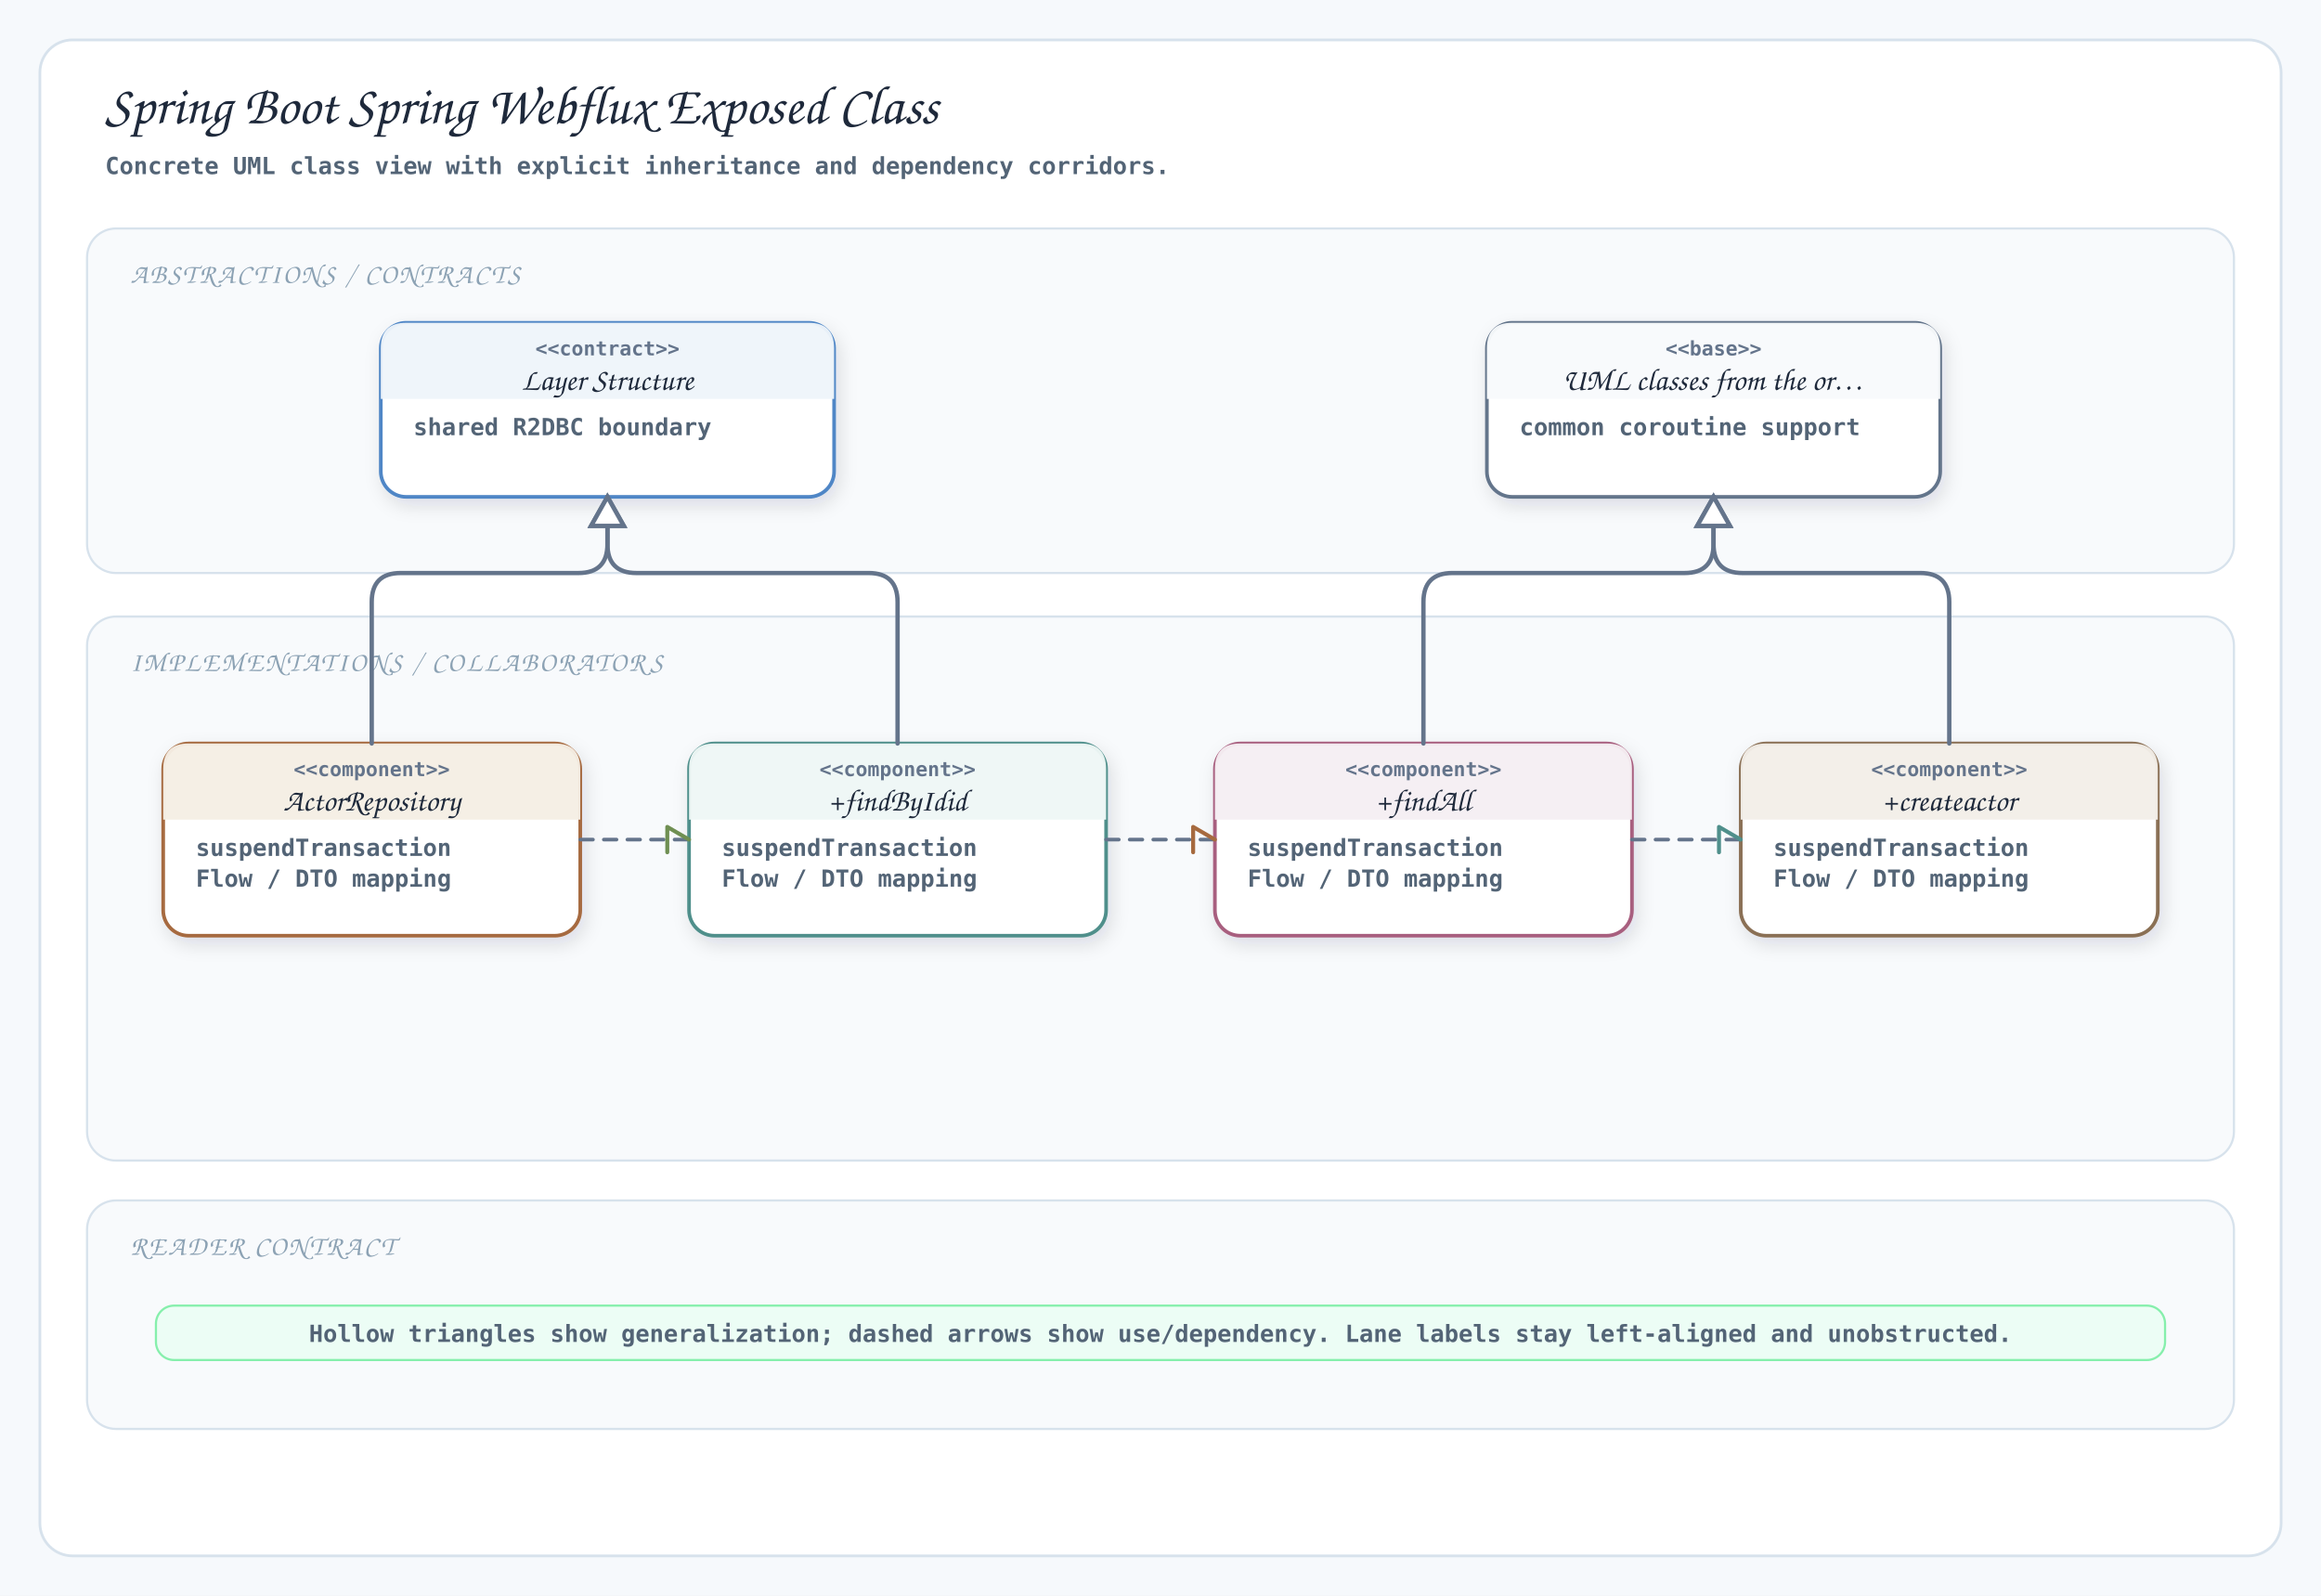
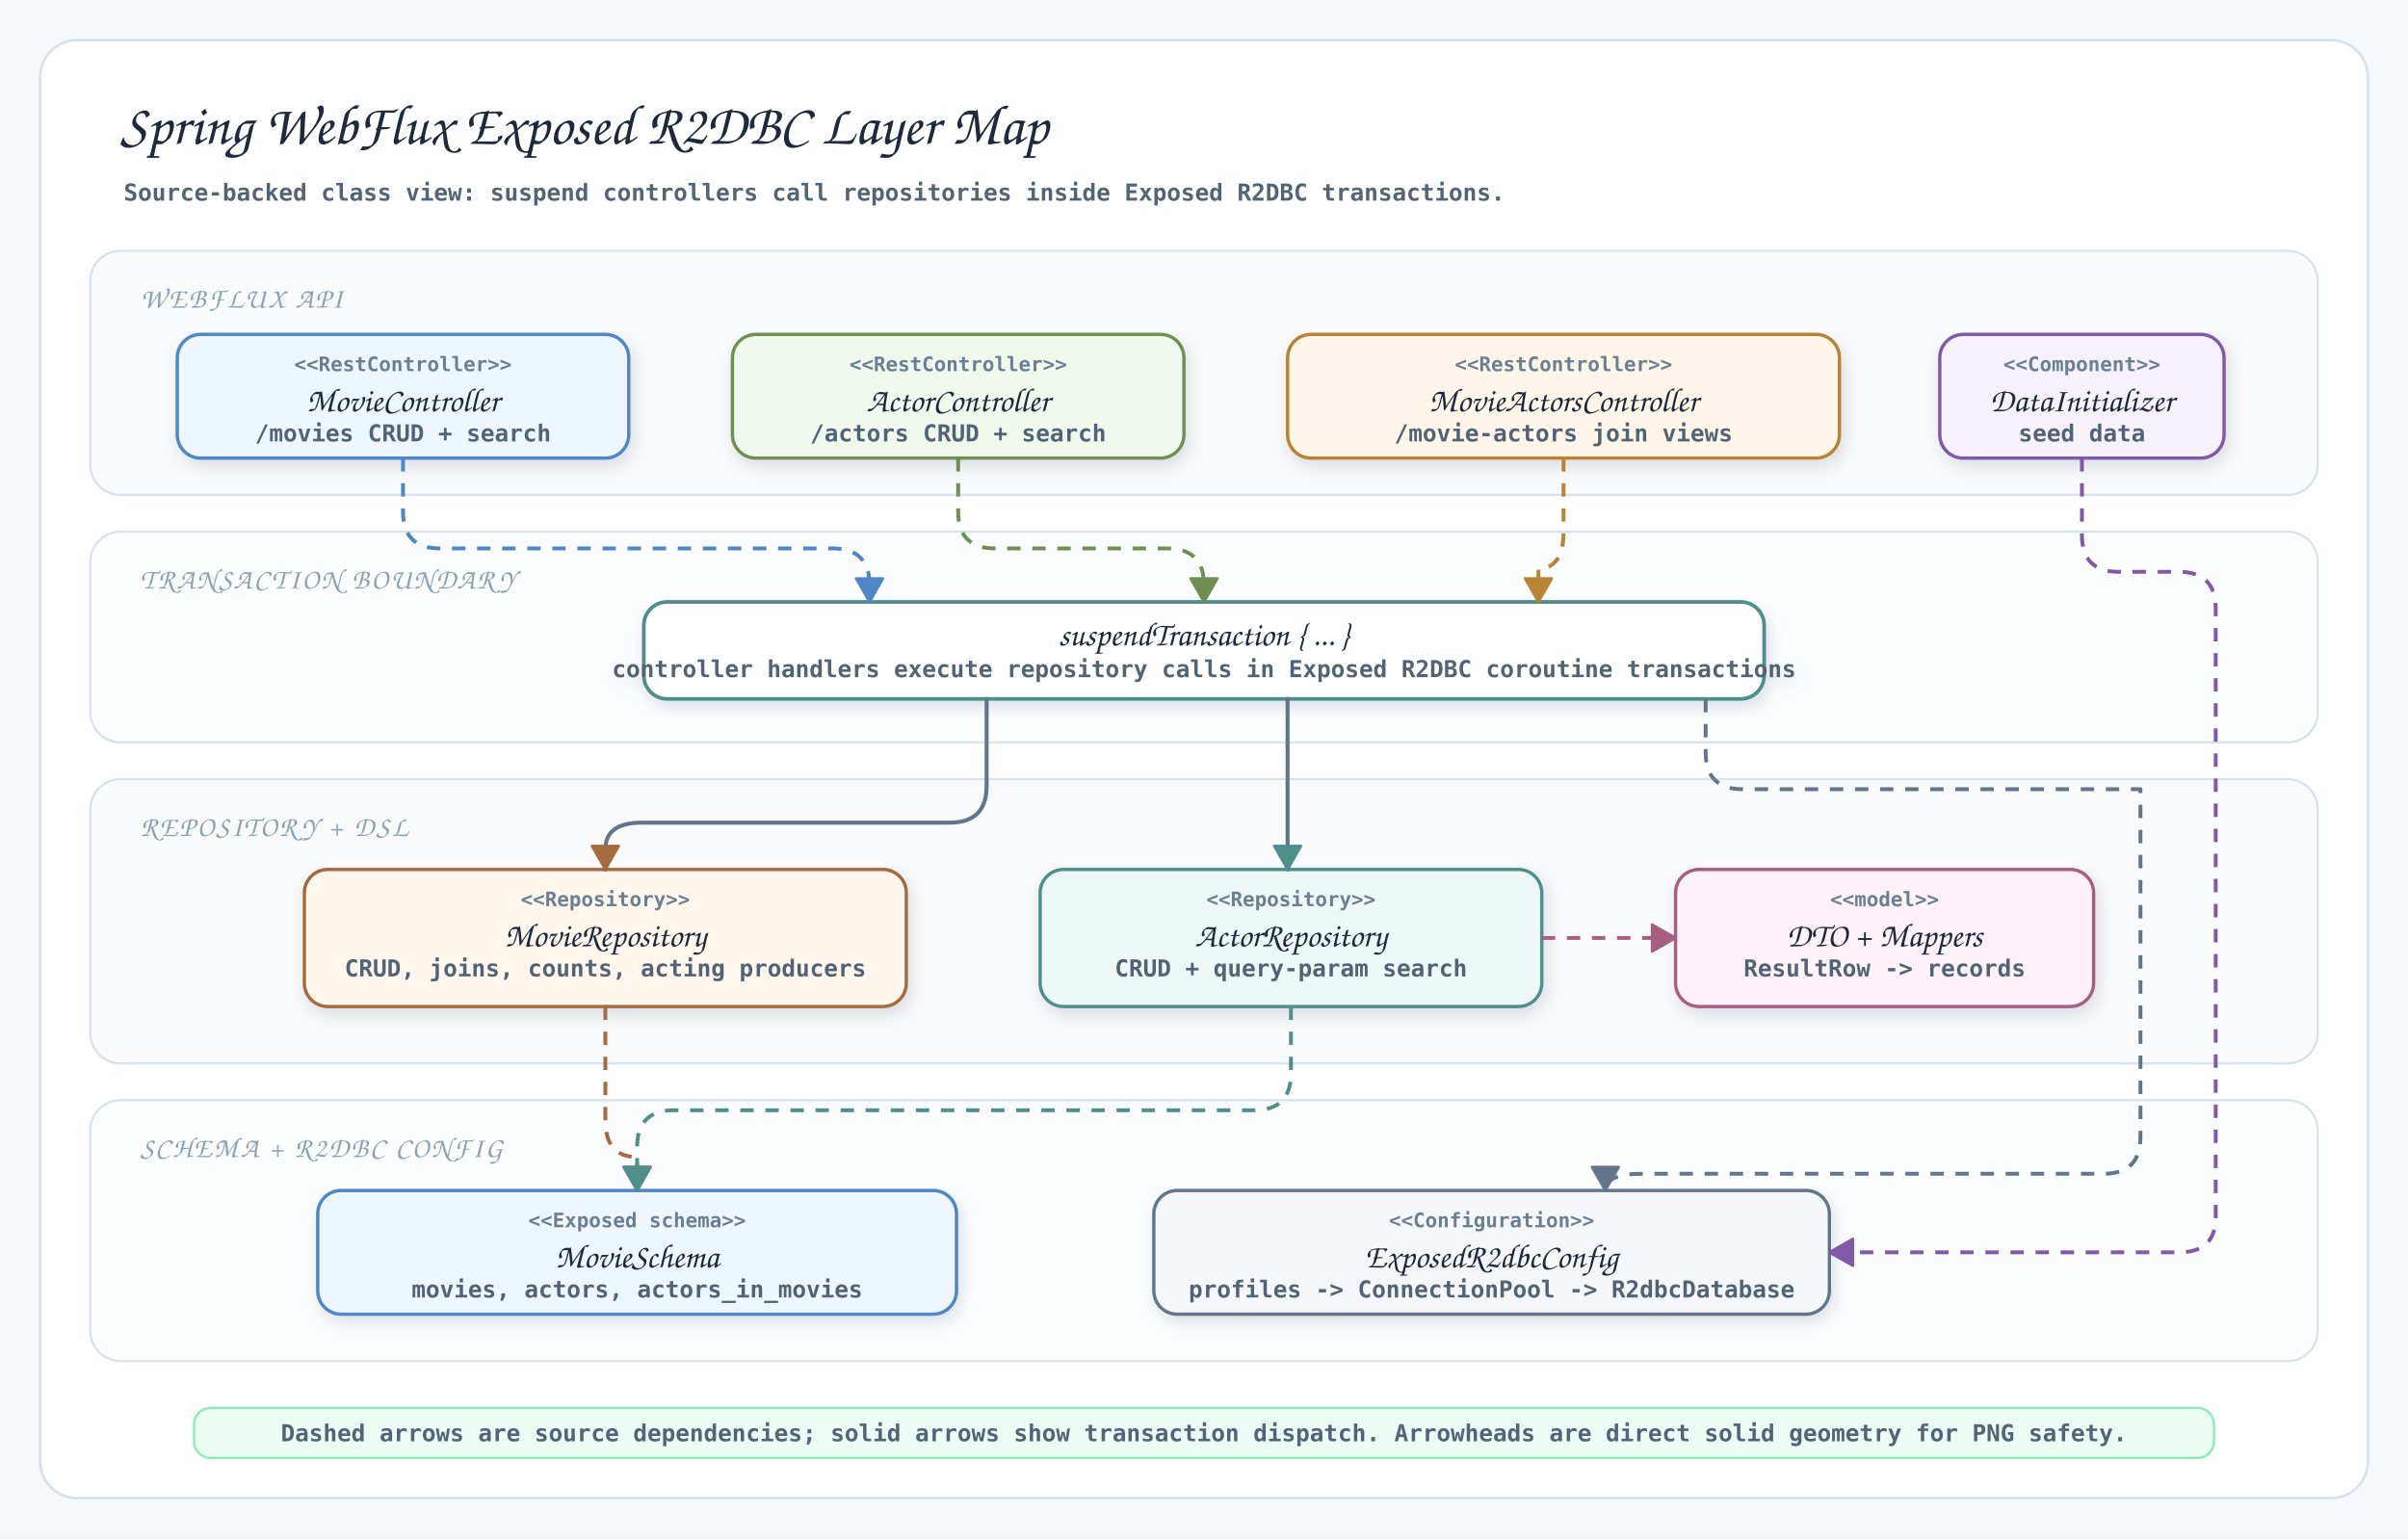
- <svg xmlns="http://www.w3.org/2000/svg" viewBox="0 0 1280 880" width="1280" height="880" role="img" aria-label="Spring Boot Spring Webflux Exposed Class diagram">
+ <svg xmlns="http://www.w3.org/2000/svg" viewBox="0 0 1440 920" width="1440" height="920" role="img" aria-label="Spring WebFlux Exposed R2DBC class and layer map">
  <defs>
-     <filter id="shadow" x="-10%" y="-10%" width="120%" height="130%">
+     <filter id="shadow" x="-8%" y="-8%" width="116%" height="126%">
      <feDropShadow dx="2" dy="4" stdDeviation="5" flood-color="#1f2937" flood-opacity="0.12" />
    </filter>
-     <style>.canvas{fill:#f6f9fc}.frame{fill:#fff;stroke:#d7e2ec;stroke-width:1.5}.lane{fill:#f8fafc;stroke:#d7e2ec;stroke-width:1.2}.card{filter:url(#shadow)}.header{opacity:.96}.title{font-family:"Architects Daughter","Comic Sans MS",cursive;font-size:30px;fill:#1e293b}.subtitle,.detail,.note{font-family:"Comic Mono","SFMono-Regular",monospace;font-size:13px;fill:#536476;font-weight:700}.tiny{font-family:"Comic Mono","SFMono-Regular",monospace;font-size:11px;fill:#64748b;font-weight:700}.laneTitle{font-family:"Architects Daughter","Comic Sans MS",cursive;font-size:15px;letter-spacing:.08em;fill:#8ca2b4}.cardTitle{font-family:"Architects Daughter","Comic Sans MS",cursive;font-size:17px;fill:#1e293b}.connector{fill:none;stroke:#64748b;stroke-width:2.4;stroke-linecap:round;stroke-linejoin:round}.use{fill:none;stroke-width:2;stroke-dasharray:7 6;stroke-linecap:round;stroke-linejoin:round}.rel{fill:none;stroke:#64748b;stroke-width:2.2;stroke-linecap:round;stroke-linejoin:round}.head{fill:white;stroke:#64748b;stroke-width:2.4;stroke-dasharray:none;style:stroke-dasharray:none}.labelPill{fill:#fff;stroke:#d7e2ec;stroke-width:1}.noteBox{fill:#ecfdf5;stroke:#86efac;stroke-width:1.2}</style>
+     <style>
+       .canvas{fill:#f6f9fc}.frame{fill:#fff;stroke:#d7e2ec;stroke-width:1.6}
+       .lane{fill:#f8fafc;stroke:#d7e2ec;stroke-width:1.3}.laneAlt{fill:#fbfdff;stroke:#d7e2ec;stroke-width:1.3}
+       .title{font-family:"Architects Daughter","Comic Sans MS",cursive;font-size:34px;fill:#1e293b}
+       .subtitle,.detail,.note{font-family:"Comic Mono","SFMono-Regular",monospace;font-size:14px;fill:#536476;font-weight:700}
+       .tiny{font-family:"Comic Mono","SFMono-Regular",monospace;font-size:12px;fill:#64748b;font-weight:700}
+       .laneTitle{font-family:"Architects Daughter","Comic Sans MS",cursive;font-size:17px;letter-spacing:.08em;fill:#8ca2b4}
+       .cardTitle{font-family:"Architects Daughter","Comic Sans MS",cursive;font-size:20px;fill:#1e293b}
+       .stereo{font-family:"Comic Mono","SFMono-Regular",monospace;font-size:12px;fill:#6b7f92;font-weight:700}
+       .card{filter:url(#shadow)}
+       .connector{fill:none;stroke:#64748b;stroke-width:2.4;stroke-linecap:round;stroke-linejoin:round}
+       .dep{fill:none;stroke-width:2.3;stroke-dasharray:8 7;stroke-linecap:butt;stroke-linejoin:round}
+       .noteBox{fill:#ecfdf5;stroke:#86efac;stroke-width:1.3}
+     </style>
  </defs>
-   <rect width="1280" height="880" class="canvas" />
-   <rect x="22" y="22" width="1236" height="836" rx="18" class="frame" />
-   <text x="58" y="68" class="title" text-anchor="start">Spring Boot Spring Webflux Exposed Class</text>
-   <text x="58" y="96" class="subtitle" text-anchor="start">Concrete UML class view with explicit inheritance and dependency corridors.</text>
-   <rect x="48" y="126" width="1184" height="190" rx="16" class="lane" />
-   <text x="72" y="156" class="laneTitle" text-anchor="start">ABSTRACTIONS / CONTRACTS</text>
-   <rect x="48" y="340" width="1184" height="300" rx="16" class="lane" />
-   <text x="72" y="370" class="laneTitle" text-anchor="start">IMPLEMENTATIONS / COLLABORATORS</text>
-   <rect x="48" y="662" width="1184" height="126" rx="16" class="lane" />
-   <text x="72" y="692" class="laneTitle" text-anchor="start">READER CONTRACT</text>
-   <g data-card="Layer Structure" data-x="210" data-y="178" data-width="250" data-height="96">
-     <rect x="210" y="178" width="250" height="96" rx="14" fill="#fff" stroke="#4f86c6" stroke-width="2" class="card" />
-     <path class="header" d="M210,220 L210,192 Q210,178 224,178 L446,178 Q460,178 460,192 L460,220 Z" fill="#eef5fa" />
-     <text x="335.0" y="196" class="tiny" text-anchor="middle">&lt;&lt;contract&gt;&gt;</text>
-     <text x="335.0" y="215" class="cardTitle" text-anchor="middle">Layer Structure</text>
-     <text x="228" y="240" class="detail" text-anchor="start">shared R2DBC boundary</text>
+   <rect class="canvas" width="1440" height="920" />
+   <rect class="frame" x="24" y="24" width="1392" height="872" rx="22" />
+   <text class="title" x="72" y="86">Spring WebFlux Exposed R2DBC Layer Map</text>
+   <text class="subtitle" x="74" y="120">Source-backed class view: suspend controllers call repositories inside Exposed R2DBC transactions.</text>
+   <rect class="lane" x="54" y="150" width="1332" height="146" rx="18" />
+   <text class="laneTitle" x="84" y="184">WEBFLUX API</text>
+   <rect class="laneAlt" x="54" y="318" width="1332" height="126" rx="18" />
+   <text class="laneTitle" x="84" y="352">TRANSACTION BOUNDARY</text>
+   <rect class="lane" x="54" y="466" width="1332" height="170" rx="18" />
+   <text class="laneTitle" x="84" y="500">REPOSITORY + DSL</text>
+   <rect class="laneAlt" x="54" y="658" width="1332" height="156" rx="18" />
+   <text class="laneTitle" x="84" y="692">SCHEMA + R2DBC CONFIG</text>
+   <g class="card" data-node="MovieController">
+     <rect x="106" y="200" width="270" height="74" rx="14" fill="#eef6ff" stroke="#4f86c6" stroke-width="2" />
+     <text class="stereo" x="241" y="222" text-anchor="middle">&lt;&lt;RestController&gt;&gt;</text>
+     <text class="cardTitle" x="241" y="246" text-anchor="middle">MovieController</text>
+     <text class="detail" x="241" y="264" text-anchor="middle">/movies CRUD + search</text>
  </g>
-   <g data-card="UML classes from the or…" data-x="820" data-y="178" data-width="250" data-height="96">
-     <rect x="820" y="178" width="250" height="96" rx="14" fill="#fff" stroke="#64748b" stroke-width="2" class="card" />
-     <path class="header" d="M820,220 L820,192 Q820,178 834,178 L1056,178 Q1070,178 1070,192 L1070,220 Z" fill="#f8fafc" />
-     <text x="945.0" y="196" class="tiny" text-anchor="middle">&lt;&lt;base&gt;&gt;</text>
-     <text x="945.0" y="215" class="cardTitle" text-anchor="middle">UML classes from the or…</text>
-     <text x="838" y="240" class="detail" text-anchor="start">common coroutine support</text>
+   <g class="card" data-node="ActorController">
+     <rect x="438" y="200" width="270" height="74" rx="14" fill="#f1f8ed" stroke="#6f8f52" stroke-width="2" />
+     <text class="stereo" x="573" y="222" text-anchor="middle">&lt;&lt;RestController&gt;&gt;</text>
+     <text class="cardTitle" x="573" y="246" text-anchor="middle">ActorController</text>
+     <text class="detail" x="573" y="264" text-anchor="middle">/actors CRUD + search</text>
  </g>
-   <g data-card="ActorRepository" data-x="90" data-y="410" data-width="230" data-height="106">
-     <rect x="90" y="410" width="230" height="106" rx="14" fill="#fff" stroke="#a66a3f" stroke-width="2" class="card" />
-     <path class="header" d="M90,452 L90,424 Q90,410 104,410 L306,410 Q320,410 320,424 L320,452 Z" fill="#f5eee4" />
-     <text x="205.0" y="428" class="tiny" text-anchor="middle">&lt;&lt;component&gt;&gt;</text>
-     <text x="205.0" y="447" class="cardTitle" text-anchor="middle">ActorRepository</text>
-     <text x="108" y="472" class="detail" text-anchor="start">suspendTransaction</text>
-     <text x="108" y="489" class="detail" text-anchor="start">Flow / DTO mapping</text>
+   <g class="card" data-node="MovieActorsController">
+     <rect x="770" y="200" width="330" height="74" rx="14" fill="#fff5e8" stroke="#b68432" stroke-width="2" />
+     <text class="stereo" x="935" y="222" text-anchor="middle">&lt;&lt;RestController&gt;&gt;</text>
+     <text class="cardTitle" x="935" y="246" text-anchor="middle">MovieActorsController</text>
+     <text class="detail" x="935" y="264" text-anchor="middle">/movie-actors join views</text>
  </g>
-   <g data-card="+findByIdid" data-x="380" data-y="410" data-width="230" data-height="106">
-     <rect x="380" y="410" width="230" height="106" rx="14" fill="#fff" stroke="#4f8f8b" stroke-width="2" class="card" />
-     <path class="header" d="M380,452 L380,424 Q380,410 394,410 L596,410 Q610,410 610,424 L610,452 Z" fill="#eef7f6" />
-     <text x="495.0" y="428" class="tiny" text-anchor="middle">&lt;&lt;component&gt;&gt;</text>
-     <text x="495.0" y="447" class="cardTitle" text-anchor="middle">+findByIdid</text>
-     <text x="398" y="472" class="detail" text-anchor="start">suspendTransaction</text>
-     <text x="398" y="489" class="detail" text-anchor="start">Flow / DTO mapping</text>
+   <g class="card" data-node="DataInitializer">
+     <rect x="1160" y="200" width="170" height="74" rx="14" fill="#f6f1fb" stroke="#805aa8" stroke-width="2" />
+     <text class="stereo" x="1245" y="222" text-anchor="middle">&lt;&lt;Component&gt;&gt;</text>
+     <text class="cardTitle" x="1245" y="246" text-anchor="middle">DataInitializer</text>
+     <text class="detail" x="1245" y="264" text-anchor="middle">seed data</text>
  </g>
-   <g data-card="+findAll" data-x="670" data-y="410" data-width="230" data-height="106">
-     <rect x="670" y="410" width="230" height="106" rx="14" fill="#fff" stroke="#a85f7f" stroke-width="2" class="card" />
-     <path class="header" d="M670,452 L670,424 Q670,410 684,410 L886,410 Q900,410 900,424 L900,452 Z" fill="#f5eef2" />
-     <text x="785.0" y="428" class="tiny" text-anchor="middle">&lt;&lt;component&gt;&gt;</text>
-     <text x="785.0" y="447" class="cardTitle" text-anchor="middle">+findAll</text>
-     <text x="688" y="472" class="detail" text-anchor="start">suspendTransaction</text>
-     <text x="688" y="489" class="detail" text-anchor="start">Flow / DTO mapping</text>
+   <g class="card" data-node="suspendTransaction">
+     <rect x="385" y="360" width="670" height="58" rx="14" fill="#ffffff" stroke="#4f8f8b" stroke-width="2.2" />
+     <text class="cardTitle" x="720" y="386" text-anchor="middle">suspendTransaction { ... }</text>
+     <text class="detail" x="720" y="405" text-anchor="middle">controller handlers execute repository calls in Exposed R2DBC coroutine transactions</text>
  </g>
-   <g data-card="+createactor" data-x="960" data-y="410" data-width="230" data-height="106">
-     <rect x="960" y="410" width="230" height="106" rx="14" fill="#fff" stroke="#8a6f55" stroke-width="2" class="card" />
-     <path class="header" d="M960,452 L960,424 Q960,410 974,410 L1176,410 Q1190,410 1190,424 L1190,452 Z" fill="#f3eee8" />
-     <text x="1075.0" y="428" class="tiny" text-anchor="middle">&lt;&lt;component&gt;&gt;</text>
-     <text x="1075.0" y="447" class="cardTitle" text-anchor="middle">+createactor</text>
-     <text x="978" y="472" class="detail" text-anchor="start">suspendTransaction</text>
-     <text x="978" y="489" class="detail" text-anchor="start">Flow / DTO mapping</text>
+   <g class="card" data-node="MovieRepository">
+     <rect x="182" y="520" width="360" height="82" rx="14" fill="#fff7ed" stroke="#a66a3f" stroke-width="2" />
+     <text class="stereo" x="362" y="542" text-anchor="middle">&lt;&lt;Repository&gt;&gt;</text>
+     <text class="cardTitle" x="362" y="566" text-anchor="middle">MovieRepository</text>
+     <text class="detail" x="362" y="584" text-anchor="middle">CRUD, joins, counts, acting producers</text>
  </g>
-   <path class="connector" data-connector="uml-inherit" d="M 205 410 L 205 332 Q 205 316 221 316 L 319 316 Q 335 316 335 300 L 335 274" />
-   <polygon class="head" points="335,274 326,290 344,290" stroke-dasharray="none" style="stroke-dasharray:none!important" />
-   <path class="connector" data-connector="uml-inherit" d="M 495 410 L 495 332 Q 495 316 479 316 L 351 316 Q 335 316 335 300 L 335 274" />
-   <polygon class="head" points="335,274 326,290 344,290" stroke-dasharray="none" style="stroke-dasharray:none!important" />
-   <path class="connector" data-connector="uml-inherit" d="M 785 410 L 785 332 Q 785 316 801 316 L 929 316 Q 945 316 945 300 L 945 274" />
-   <polygon class="head" points="945,274 936,290 954,290" stroke-dasharray="none" style="stroke-dasharray:none!important" />
-   <path class="connector" data-connector="uml-inherit" d="M 1075 410 L 1075 332 Q 1075 316 1059 316 L 961 316 Q 945 316 945 300 L 945 274" />
-   <polygon class="head" points="945,274 936,290 954,290" stroke-dasharray="none" style="stroke-dasharray:none!important" />
-   <path class="use connector" data-connector="uml-use" d="M 320 463 L 380 463" stroke="#6f8f52" />
-   <polyline points="380,463 368,456 368,470" fill="none" stroke="#6f8f52" stroke-width="2.2" stroke-linecap="round" stroke-linejoin="round" stroke-dasharray="none" style="stroke-dasharray:none!important" />
-   <path class="use connector" data-connector="uml-use" d="M 610 463 L 670 463" stroke="#a66a3f" />
-   <polyline points="670,463 658,456 658,470" fill="none" stroke="#a66a3f" stroke-width="2.2" stroke-linecap="round" stroke-linejoin="round" stroke-dasharray="none" style="stroke-dasharray:none!important" />
-   <path class="use connector" data-connector="uml-use" d="M 900 463 L 960 463" stroke="#4f8f8b" />
-   <polyline points="960,463 948,456 948,470" fill="none" stroke="#4f8f8b" stroke-width="2.2" stroke-linecap="round" stroke-linejoin="round" stroke-dasharray="none" style="stroke-dasharray:none!important" />
-   <rect x="86" y="720" width="1108" height="30" rx="10" class="noteBox" />
-   <text x="640" y="740" class="note" text-anchor="middle">Hollow triangles show generalization; dashed arrows show use/dependency. Lane labels stay left-aligned and unobstructed.</text>
+   <g class="card" data-node="ActorRepository">
+     <rect x="622" y="520" width="300" height="82" rx="14" fill="#edf8f7" stroke="#4f8f8b" stroke-width="2" />
+     <text class="stereo" x="772" y="542" text-anchor="middle">&lt;&lt;Repository&gt;&gt;</text>
+     <text class="cardTitle" x="772" y="566" text-anchor="middle">ActorRepository</text>
+     <text class="detail" x="772" y="584" text-anchor="middle">CRUD + query-param search</text>
+   </g>
+   <g class="card" data-node="DTOs">
+     <rect x="1002" y="520" width="250" height="82" rx="14" fill="#fdf2f8" stroke="#a85f7f" stroke-width="2" />
+     <text class="stereo" x="1127" y="542" text-anchor="middle">&lt;&lt;model&gt;&gt;</text>
+     <text class="cardTitle" x="1127" y="566" text-anchor="middle">DTO + Mappers</text>
+     <text class="detail" x="1127" y="584" text-anchor="middle">ResultRow -&gt; records</text>
+   </g>
+   <g class="card" data-node="MovieSchema">
+     <rect x="190" y="712" width="382" height="74" rx="14" fill="#eef6ff" stroke="#4f86c6" stroke-width="2" />
+     <text class="stereo" x="381" y="734" text-anchor="middle">&lt;&lt;Exposed schema&gt;&gt;</text>
+     <text class="cardTitle" x="381" y="758" text-anchor="middle">MovieSchema</text>
+     <text class="detail" x="381" y="776" text-anchor="middle">movies, actors, actors_in_movies</text>
+   </g>
+   <g class="card" data-node="ExposedR2dbcConfig">
+     <rect x="690" y="712" width="404" height="74" rx="14" fill="#f5f7fb" stroke="#64748b" stroke-width="2" />
+     <text class="stereo" x="892" y="734" text-anchor="middle">&lt;&lt;Configuration&gt;&gt;</text>
+     <text class="cardTitle" x="892" y="758" text-anchor="middle">ExposedR2dbcConfig</text>
+     <text class="detail" x="892" y="776" text-anchor="middle">profiles -&gt; ConnectionPool -&gt; R2dbcDatabase</text>
+   </g>
+   <path class="dep" d="M 241 274 V 306 Q 241 328 263 328 H 498 Q 520 328 520 350 V 360" stroke="#4f86c6" />
+   <polygon points="520,360 512,346 528,346" fill="#4f86c6" stroke="#4f86c6" stroke-width="1.6" stroke-linejoin="round" stroke-dasharray="none" style="stroke-dasharray:none!important" />
+   <path class="dep" d="M 573 274 V 306 Q 573 328 595 328 H 698 Q 720 328 720 350 V 360" stroke="#6f8f52" />
+   <polygon points="720,360 712,346 728,346" fill="#6f8f52" stroke="#6f8f52" stroke-width="1.6" stroke-linejoin="round" stroke-dasharray="none" style="stroke-dasharray:none!important" />
+   <path class="dep" d="M 935 274 V 318 Q 935 340 920 340 V 360" stroke="#b68432" />
+   <polygon points="920,360 912,346 928,346" fill="#b68432" stroke="#b68432" stroke-width="1.6" stroke-linejoin="round" stroke-dasharray="none" style="stroke-dasharray:none!important" />
+   <path class="dep" d="M 1245 274 V 320 Q 1245 342 1267 342 H 1303 Q 1325 342 1325 364 V 728 Q 1325 749 1303 749 H 1094" stroke="#805aa8" />
+   <polygon points="1094,749 1108,741 1108,757" fill="#805aa8" stroke="#805aa8" stroke-width="1.6" stroke-linejoin="round" stroke-dasharray="none" style="stroke-dasharray:none!important" />
+   <path class="connector" d="M 590 418 V 470 Q 590 492 568 492 H 384 Q 362 492 362 508 V 520" stroke="#a66a3f" />
+   <polygon points="362,520 354,506 370,506" fill="#a66a3f" stroke="#a66a3f" stroke-width="1.6" stroke-linejoin="round" />
+   <path class="connector" d="M 770 418 V 520" stroke="#4f8f8b" />
+   <polygon points="770,520 762,506 778,506" fill="#4f8f8b" stroke="#4f8f8b" stroke-width="1.6" stroke-linejoin="round" />
+   <path class="dep" d="M 922 561 H 980 Q 1002 561 1002 561" stroke="#a85f7f" />
+   <polygon points="1002,561 988,553 988,569" fill="#a85f7f" stroke="#a85f7f" stroke-width="1.6" stroke-linejoin="round" stroke-dasharray="none" style="stroke-dasharray:none!important" />
+   <path class="dep" d="M 362 602 V 670 Q 362 692 381 692 V 712" stroke="#a66a3f" />
+   <polygon points="381,712 373,698 389,698" fill="#a66a3f" stroke="#a66a3f" stroke-width="1.6" stroke-linejoin="round" stroke-dasharray="none" style="stroke-dasharray:none!important" />
+   <path class="dep" d="M 772 602 V 642 Q 772 664 750 664 H 403 Q 381 664 381 686 V 712" stroke="#4f8f8b" />
+   <polygon points="381,712 373,698 389,698" fill="#4f8f8b" stroke="#4f8f8b" stroke-width="1.6" stroke-linejoin="round" stroke-dasharray="none" style="stroke-dasharray:none!important" />
+   <path class="dep" d="M 1020 418 V 450 Q 1020 472 1042 472 H 1280 V 680 Q 1280 702 1258 702 H 982 Q 960 702 960 712" stroke="#64748b" />
+   <polygon points="960,712 952,698 968,698" fill="#64748b" stroke="#64748b" stroke-width="1.6" stroke-linejoin="round" stroke-dasharray="none" style="stroke-dasharray:none!important" />
+   <rect x="116" y="842" width="1208" height="30" rx="10" class="noteBox" />
+   <text class="note" x="720" y="862" text-anchor="middle">Dashed arrows are source dependencies; solid arrows show transaction dispatch. Arrowheads are direct solid geometry for PNG safety.</text>
</svg>
